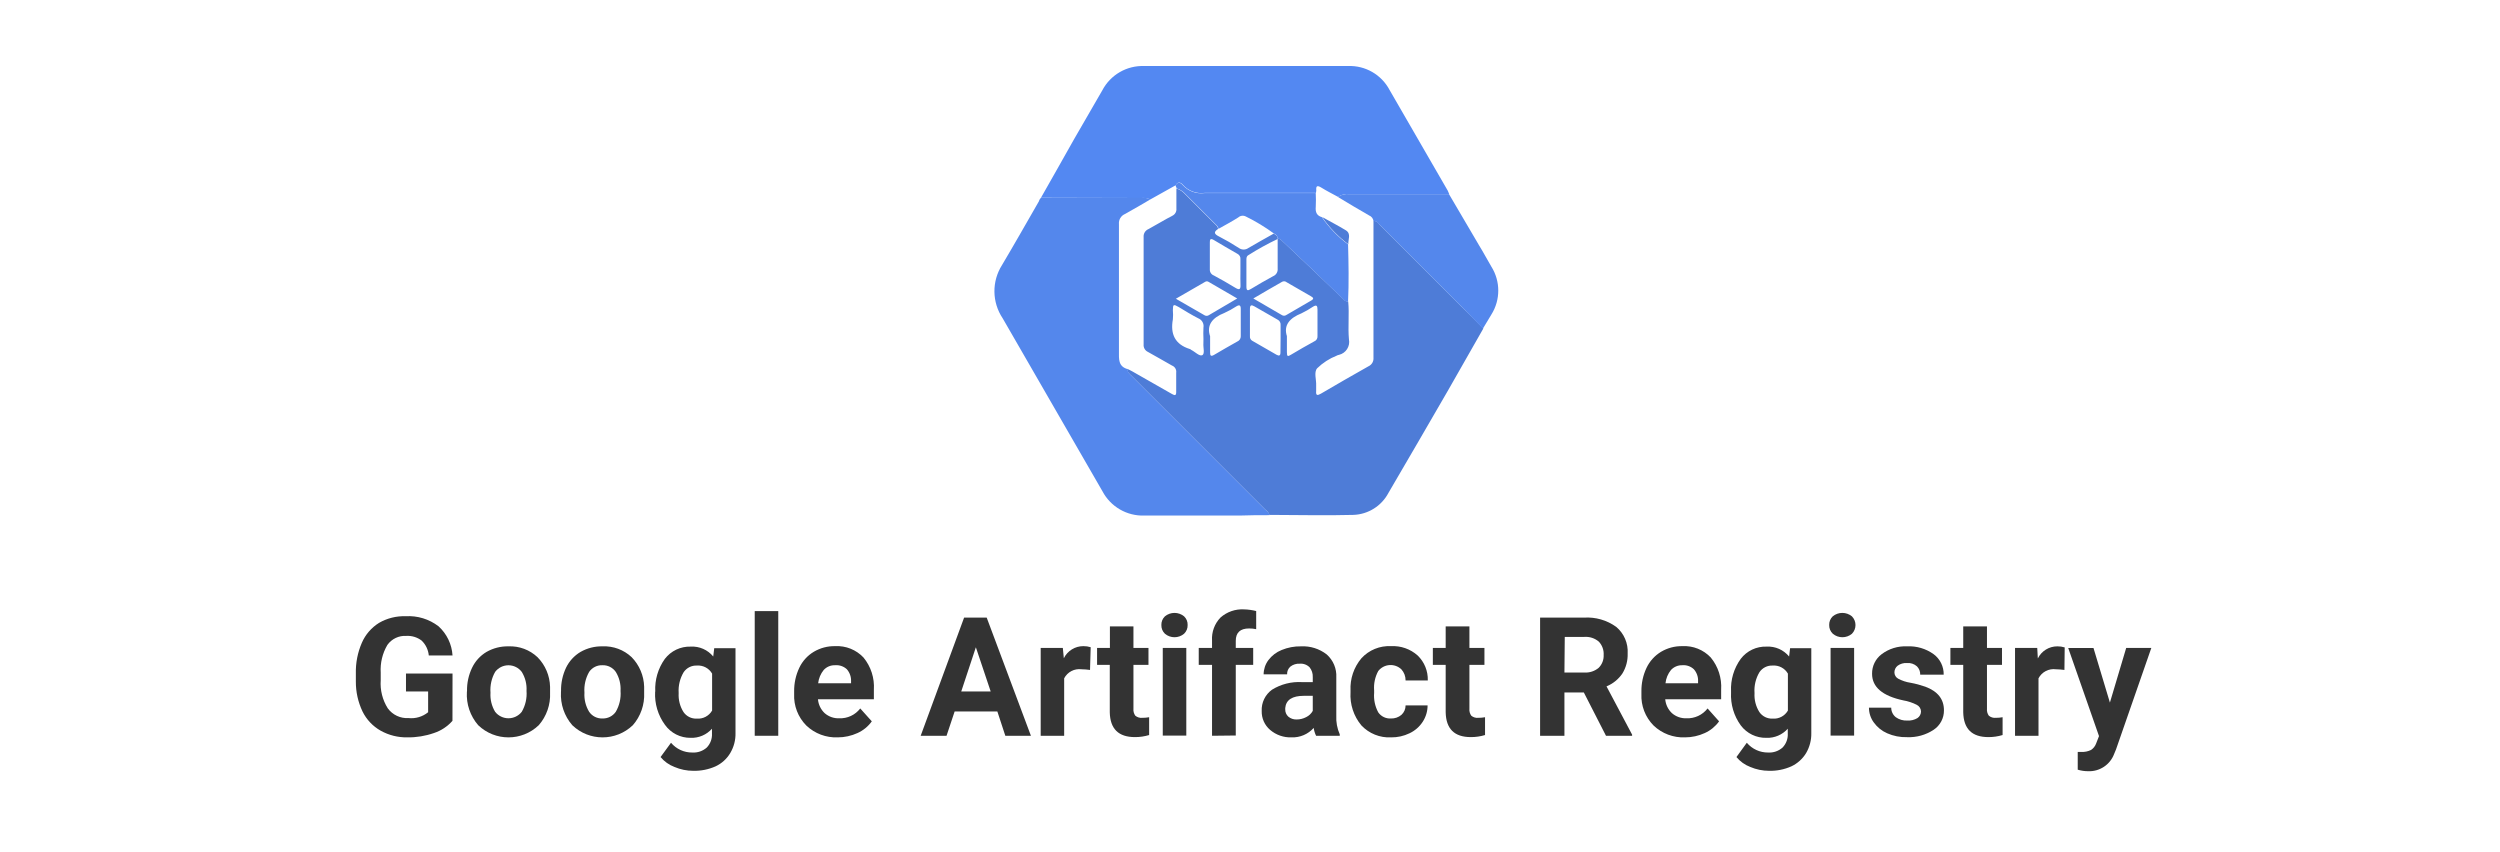
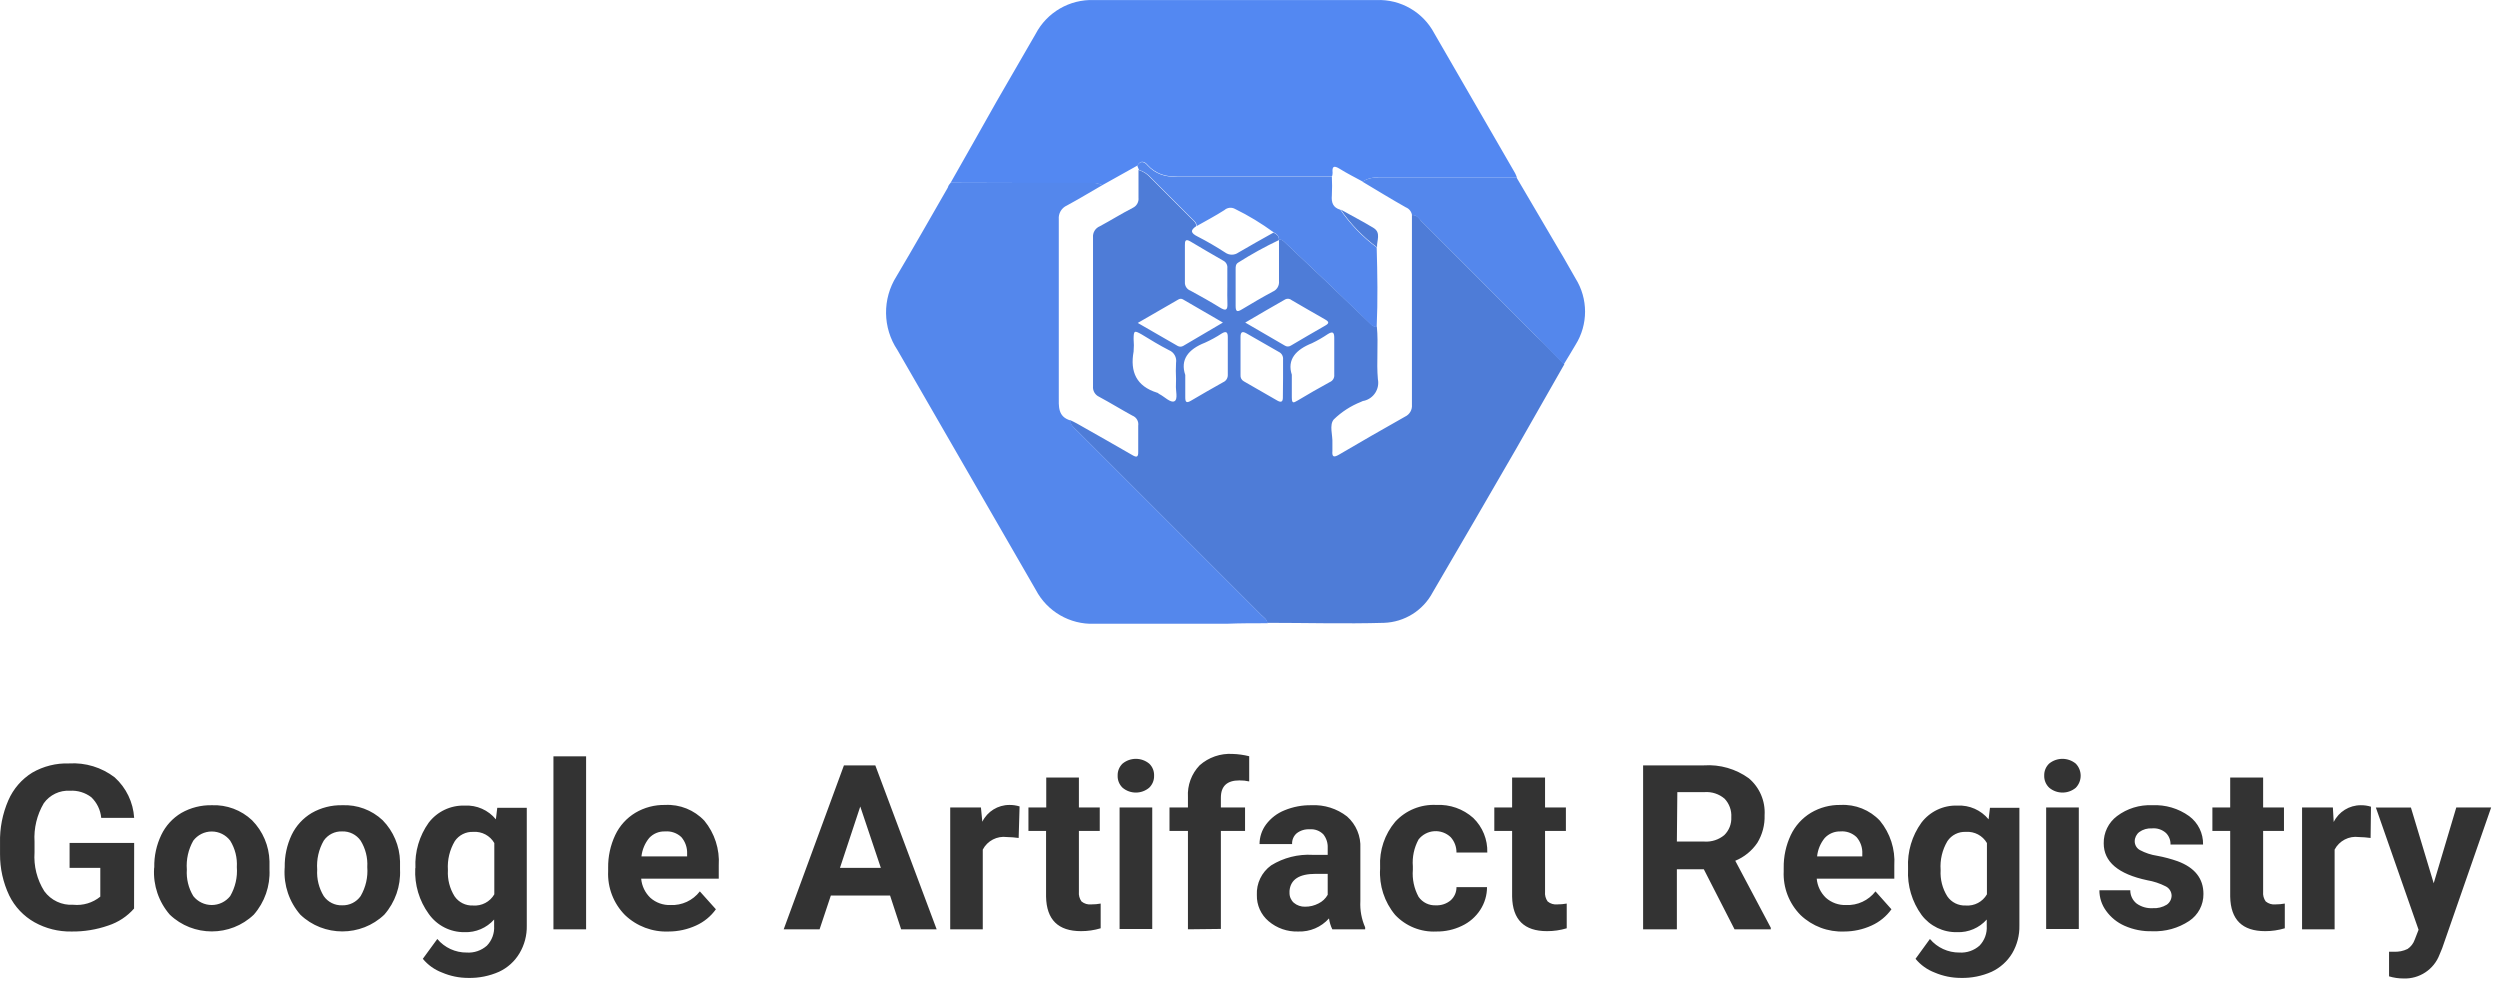
- <svg xmlns="http://www.w3.org/2000/svg" id="Layer_1" data-name="Layer 1" viewBox="0 0 376 128">
-   <defs>
-     <style>.cls-1{fill:#4e7cd7;}.cls-2{fill:#5388f2;}.cls-3{fill:#5487ec;}.cls-4{fill:#333;}</style>
-   </defs>
-   <path class="cls-1" d="M223.09,49.41q-2.62,4.62-5.26,9.23-4.47,7.74-9,15.48a6.21,6.21,0,0,1-5.29,3.32c-4.21.12-8.43,0-12.65,0-.06-.41-.4-.6-.65-.85l-20-20c-.32-.32-.73-.59-.71-1.12.25.12.5.23.74.37q3,1.69,6,3.42c.47.28.64.21.63-.35,0-1,0-1.89,0-2.84a1,1,0,0,0-.63-1.09c-1.21-.66-2.39-1.39-3.62-2.05A1.13,1.13,0,0,1,172,51.8q0-8.07,0-16.14a1.19,1.19,0,0,1,.74-1.21c1.21-.65,2.37-1.38,3.58-2a1.08,1.08,0,0,0,.61-1.1c0-1,0-2,0-3a2.89,2.89,0,0,1,1.34.88l4.39,4.39c.23.24.53.43.53.82-.69.46-.58.76.14,1.12a34.4,34.4,0,0,1,3,1.74,1.22,1.22,0,0,0,1.43,0c1.25-.74,2.53-1.44,3.8-2.16.34.17.63.37.59.81a40.94,40.94,0,0,0-4.4,2.43c-.29.17-.29.44-.29.72,0,1.35,0,2.7,0,4,0,.65.2.65.68.36,1.1-.66,2.2-1.31,3.34-1.92a1.11,1.11,0,0,0,.68-1.14c0-1.5,0-3,0-4.5.32-.06.5.16.7.35l4.23,4L202.06,45a.9.9,0,0,0,.71.35c.18,1.89-.06,3.8.11,5.68a2,2,0,0,1-1.5,2.34c-.11,0-.23.07-.34.12a8.92,8.92,0,0,0-2.94,1.9c-.52.61-.1,1.71-.15,2.59,0,.28,0,.56,0,.83-.06.68.17.71.71.4,2.37-1.39,4.76-2.77,7.16-4.12a1.29,1.29,0,0,0,.75-1.29c0-4.62,0-9.24,0-13.87,0-2.23,0-4.46,0-6.69.52-.07.76.34,1,.63q6.2,6.19,12.38,12.39C221.06,47.3,222.07,48.36,223.09,49.41ZM188.5,44.89l4.28,2.49a.6.6,0,0,0,.68,0c1.23-.73,2.47-1.45,3.71-2.16.47-.26.4-.43,0-.66-1.22-.69-2.43-1.4-3.64-2.1a.62.62,0,0,0-.68-.09C191.42,43.19,190,44,188.5,44.89Zm-2.42,0-4.31-2.5a.47.47,0,0,0-.52,0l-4.4,2.54,4.32,2.49a.6.6,0,0,0,.61,0ZM182,50.57c0,1,0,1.72,0,2.42,0,.51.11.67.62.37,1.15-.69,2.32-1.34,3.48-2a.83.83,0,0,0,.51-.79q0-2.05,0-4.11c0-.54-.18-.67-.65-.39a13.14,13.14,0,0,1-1.82,1C182.3,47.79,181.44,48.93,182,50.57ZM186.56,41c0-.67,0-1.34,0-2a.81.81,0,0,0-.44-.82c-1.2-.68-2.38-1.38-3.56-2.08-.54-.32-.61-.06-.6.41,0,1.35,0,2.69,0,4a.92.92,0,0,0,.6.92c1.07.58,2.14,1.18,3.18,1.82.6.37.87.37.83-.43C186.54,42.23,186.56,41.61,186.56,41ZM181,51a16.82,16.82,0,0,1,0-1.74,1.25,1.25,0,0,0-.77-1.38c-1-.51-2-1.12-2.93-1.69-.82-.47-.89-.44-.9.47a7.82,7.82,0,0,1,0,1.37c-.4,2.21.31,3.76,2.54,4.46.08,0,.15.1.23.14.57.28,1.23,1,1.65.79s.12-1.16.17-1.78C181,51.46,181,51.24,181,51Zm12.55-.45c0,1,0,1.72,0,2.42s.15.66.63.37c1.15-.69,2.32-1.36,3.49-2a.77.77,0,0,0,.48-.79c0-1.35,0-2.7,0-4,0-.57-.14-.75-.68-.42a13.72,13.72,0,0,1-1.74,1C194,47.82,193,48.89,193.56,50.58Zm-.95.34h0c0-.67,0-1.34,0-2a.81.81,0,0,0-.46-.82c-1.17-.66-2.33-1.34-3.49-2-.45-.26-.66-.19-.66.38,0,1.37,0,2.75,0,4.13a.69.69,0,0,0,.36.68c1.22.69,2.43,1.4,3.65,2.1.38.21.58.13.58-.33Z" />
-   <path class="cls-2" d="M156.56,29.74c1.68-2.94,3.34-5.9,5-8.84,1.4-2.44,2.82-4.87,4.22-7.3a6.84,6.84,0,0,1,6.32-3.67h30.63a6.77,6.77,0,0,1,6.26,3.6l8.76,15.16a3.75,3.75,0,0,1,.21.5h-15a2.54,2.54,0,0,0-1.72.42c-.85-.46-1.72-.9-2.54-1.41-.63-.38-.79-.2-.73.45a1.49,1.49,0,0,1-.05.36c-5.57,0-11.15,0-16.73,0a3.72,3.72,0,0,1-3.27-1.2c-.3-.37-.76-.57-1.09.05L173,30a2.48,2.48,0,0,0-1.34-.22Z" />
-   <path class="cls-3" d="M156.56,29.74h15.12A2.48,2.48,0,0,1,173,30c-1.28.74-2.54,1.5-3.83,2.2a1.49,1.49,0,0,0-.88,1.5q0,9.57,0,19.14c0,1.14-.13,2.26,1.29,2.67,0,.53.39.8.71,1.12l20,20c.25.25.59.44.65.85-1.5,0-3,0-4.49.06H172.13a6.86,6.86,0,0,1-6.33-3.67q-7.5-13-15-26a7.33,7.33,0,0,1-.1-8c1.89-3.18,3.71-6.4,5.56-9.61C156.32,30,156.45,29.89,156.56,29.74Z" />
-   <path class="cls-3" d="M201.21,29.62a2.54,2.54,0,0,1,1.72-.42h15q2.28,3.86,4.54,7.73c.62,1,1.21,2.12,1.83,3.17a6.77,6.77,0,0,1,0,7.21c-.41.71-.85,1.41-1.27,2.11-1-1-2-2.11-3.07-3.14q-6.18-6.21-12.38-12.39c-.29-.29-.53-.7-1-.63a1.07,1.07,0,0,0-.67-.86C204.33,31.51,202.77,30.55,201.21,29.62Z" />
-   <path class="cls-3" d="M176.8,27.89c.33-.62.79-.42,1.09-.05a3.72,3.72,0,0,0,3.27,1.2c5.58,0,11.16,0,16.73,0a20.48,20.48,0,0,1,0,2.07c-.07.78.13,1.32.92,1.55a17.2,17.2,0,0,0,3.94,4.09c.08,2.88.13,5.75,0,8.63a.9.9,0,0,1-.71-.35l-4.95-4.76-4.23-4c-.2-.19-.38-.41-.7-.35h0c0-.44-.25-.64-.58-.81a27.5,27.5,0,0,0-4.19-2.54,1,1,0,0,0-1.15.13c-1,.64-2,1.16-3,1.73,0-.39-.3-.58-.53-.82l-4.39-4.39a2.89,2.89,0,0,0-1.34-.88Z" />
-   <path class="cls-1" d="M198.85,32.64c1.19.67,2.41,1.29,3.57,2,.83.52.32,1.38.37,2.09A17.2,17.2,0,0,1,198.85,32.64Z" />
-   <path class="cls-4" d="M68.05,108.41a6.32,6.32,0,0,1-2.79,1.84,11.63,11.63,0,0,1-4,.65,7.94,7.94,0,0,1-4-1A6.72,6.72,0,0,1,54.52,107a10.32,10.32,0,0,1-1-4.5v-1.21a10.93,10.93,0,0,1,.9-4.61,6.64,6.64,0,0,1,2.59-3,7.49,7.49,0,0,1,4-1,7.39,7.39,0,0,1,4.94,1.51,6.45,6.45,0,0,1,2.11,4.39H64.49a3.55,3.55,0,0,0-1.08-2.24,3.47,3.47,0,0,0-2.3-.7A3.25,3.25,0,0,0,58.26,97a7.34,7.34,0,0,0-1,4.17v1.14a7,7,0,0,0,1.06,4.22A3.6,3.6,0,0,0,61.45,108a4,4,0,0,0,2.94-.88V104H61.06v-2.7h7Z" />
-   <path class="cls-4" d="M70.24,103.93a7.76,7.76,0,0,1,.76-3.5,5.56,5.56,0,0,1,2.17-2.38,6.39,6.39,0,0,1,3.31-.84,6,6,0,0,1,4.36,1.63,6.57,6.57,0,0,1,1.89,4.45l0,.9a6.92,6.92,0,0,1-1.7,4.88,6.58,6.58,0,0,1-9.11,0,7,7,0,0,1-1.7-5Zm3.53.25a4.94,4.94,0,0,0,.7,2.88,2.55,2.55,0,0,0,4,0,5.42,5.42,0,0,0,.72-3.15,4.87,4.87,0,0,0-.72-2.86,2.51,2.51,0,0,0-4,0A5.5,5.5,0,0,0,73.77,104.18Z" />
-   <path class="cls-4" d="M84.38,103.93a7.89,7.89,0,0,1,.75-3.5,5.59,5.59,0,0,1,2.18-2.38,6.38,6.38,0,0,1,3.3-.84A6,6,0,0,1,95,98.84a6.61,6.61,0,0,1,1.88,4.45l0,.9a6.92,6.92,0,0,1-1.7,4.88,6.58,6.58,0,0,1-9.11,0,7,7,0,0,1-1.7-5Zm3.52.25a4.94,4.94,0,0,0,.71,2.88,2.33,2.33,0,0,0,2,1,2.35,2.35,0,0,0,2-1,5.42,5.42,0,0,0,.72-3.15,4.87,4.87,0,0,0-.72-2.86,2.34,2.34,0,0,0-2-1,2.31,2.31,0,0,0-2,1A5.49,5.49,0,0,0,87.9,104.18Z" />
-   <path class="cls-4" d="M98.55,104a7.78,7.78,0,0,1,1.44-4.9,4.72,4.72,0,0,1,3.9-1.85,4.08,4.08,0,0,1,3.38,1.49l.15-1.25h3.2v12.77a5.62,5.62,0,0,1-.79,3,5.06,5.06,0,0,1-2.21,2,7.79,7.79,0,0,1-3.35.67,7.17,7.17,0,0,1-2.83-.58,5,5,0,0,1-2.09-1.49l1.57-2.15a4.12,4.12,0,0,0,3.19,1.47,3,3,0,0,0,2.19-.75,2.82,2.82,0,0,0,.78-2.13v-.7a4.09,4.09,0,0,1-3.21,1.37A4.67,4.67,0,0,1,100,109a7.73,7.73,0,0,1-1.47-4.94Zm3.52.26a4.82,4.82,0,0,0,.72,2.82,2.29,2.29,0,0,0,2,1,2.44,2.44,0,0,0,2.31-1.21v-5.56a2.43,2.43,0,0,0-2.28-1.21,2.29,2.29,0,0,0-2,1A5.43,5.43,0,0,0,102.07,104.22Z" />
-   <path class="cls-4" d="M117.05,110.66h-3.54V91.91h3.54Z" />
-   <path class="cls-4" d="M126,110.9a6.46,6.46,0,0,1-4.73-1.78,6.33,6.33,0,0,1-1.83-4.75V104a8.06,8.06,0,0,1,.77-3.56,5.61,5.61,0,0,1,2.18-2.41,6.07,6.07,0,0,1,3.22-.85,5.46,5.46,0,0,1,4.26,1.71,6.92,6.92,0,0,1,1.56,4.84v1.44h-8.41a3.27,3.27,0,0,0,1,2.08,3.12,3.12,0,0,0,2.18.78,3.78,3.78,0,0,0,3.18-1.48l1.74,1.94a5.34,5.34,0,0,1-2.15,1.76A7.15,7.15,0,0,1,126,110.9Zm-.41-10.85a2.22,2.22,0,0,0-1.7.71,3.83,3.83,0,0,0-.84,2H128v-.28a2.6,2.6,0,0,0-.63-1.82A2.29,2.29,0,0,0,125.63,100.05Z" />
-   <path class="cls-4" d="M150,107h-6.42l-1.22,3.66h-3.89L145,92.89h3.4l6.65,17.77H151.2Zm-5.43-3H149l-2.23-6.65Z" />
-   <path class="cls-4" d="M163.94,100.76a10.53,10.53,0,0,0-1.27-.1,2.57,2.57,0,0,0-2.62,1.36v8.64h-3.53V97.45h3.33L160,99a3.26,3.26,0,0,1,2.94-1.82,3.57,3.57,0,0,1,1.1.16Z" />
-   <path class="cls-4" d="M170.47,94.21v3.24h2.26V100h-2.26v6.59a1.55,1.55,0,0,0,.28,1.05,1.43,1.43,0,0,0,1.08.32,5.26,5.26,0,0,0,1-.09v2.68a7.27,7.27,0,0,1-2.13.31c-2.48,0-3.74-1.24-3.79-3.74V100H165V97.45h1.93V94.21Z" />
-   <path class="cls-4" d="M174.67,94a1.73,1.73,0,0,1,.53-1.3,2.27,2.27,0,0,1,2.89,0,1.7,1.7,0,0,1,.53,1.3,1.73,1.73,0,0,1-.54,1.32,2.24,2.24,0,0,1-2.87,0A1.73,1.73,0,0,1,174.67,94Zm3.75,16.63h-3.54V97.45h3.54Z" />
-   <path class="cls-4" d="M182.29,110.66V100h-2V97.45h2V96.33a4.57,4.57,0,0,1,1.27-3.45,4.93,4.93,0,0,1,3.57-1.23,8.53,8.53,0,0,1,1.8.25l0,2.73a4.63,4.63,0,0,0-1.07-.11c-1.33,0-2,.62-2,1.87v1.06h2.62V100h-2.62v10.62Z" />
-   <path class="cls-4" d="M197.94,110.66a3.91,3.91,0,0,1-.36-1.18,4.25,4.25,0,0,1-3.33,1.42,4.7,4.7,0,0,1-3.22-1.12,3.6,3.6,0,0,1-1.27-2.83,3.74,3.74,0,0,1,1.55-3.22,7.7,7.7,0,0,1,4.5-1.14h1.63v-.76a2.19,2.19,0,0,0-.47-1.46,1.86,1.86,0,0,0-1.49-.55,2.09,2.09,0,0,0-1.4.43,1.45,1.45,0,0,0-.5,1.17h-3.53a3.59,3.59,0,0,1,.71-2.13,4.68,4.68,0,0,1,2-1.53,7.29,7.29,0,0,1,2.91-.55,5.81,5.81,0,0,1,3.87,1.22,4.29,4.29,0,0,1,1.44,3.45v5.73a6.22,6.22,0,0,0,.52,2.84v.21ZM195,108.21a3.07,3.07,0,0,0,1.44-.35,2.29,2.29,0,0,0,1-.94v-2.27h-1.32c-1.77,0-2.71.61-2.82,1.84v.2a1.42,1.42,0,0,0,.46,1.09A1.82,1.82,0,0,0,195,108.21Z" />
-   <path class="cls-4" d="M209.18,108.06a2.32,2.32,0,0,0,1.59-.54,1.9,1.9,0,0,0,.63-1.43h3.31a4.52,4.52,0,0,1-.73,2.46,4.79,4.79,0,0,1-2,1.74,6.14,6.14,0,0,1-2.76.61,5.74,5.74,0,0,1-4.47-1.8,7.11,7.11,0,0,1-1.63-5v-.23A7,7,0,0,1,204.76,99a5.65,5.65,0,0,1,4.46-1.82,5.56,5.56,0,0,1,4,1.41,5,5,0,0,1,1.52,3.75H211.4a2.45,2.45,0,0,0-.63-1.67,2.36,2.36,0,0,0-3.48.25,5.22,5.22,0,0,0-.62,2.92v.36a5.27,5.27,0,0,0,.62,2.94A2.15,2.15,0,0,0,209.18,108.06Z" />
-   <path class="cls-4" d="M221,94.21v3.24h2.26V100H221v6.59a1.55,1.55,0,0,0,.28,1.05,1.41,1.41,0,0,0,1.07.32,5.37,5.37,0,0,0,1-.09v2.68a7.29,7.29,0,0,1-2.14.31c-2.47,0-3.73-1.24-3.78-3.74V100h-1.93V97.45h1.93V94.21Z" />
-   <path class="cls-4" d="M238.21,104.15h-2.92v6.51h-3.66V92.89h6.6a7.45,7.45,0,0,1,4.86,1.4,4.85,4.85,0,0,1,1.71,4,5.42,5.42,0,0,1-.79,3,5.34,5.34,0,0,1-2.39,1.94l3.85,7.26v.17h-3.93Zm-2.92-3h3a3.06,3.06,0,0,0,2.14-.7,2.54,2.54,0,0,0,.76-1.94,2.68,2.68,0,0,0-.72-2,3,3,0,0,0-2.19-.72h-2.94Z" />
-   <path class="cls-4" d="M253.43,110.9a6.47,6.47,0,0,1-4.73-1.78,6.33,6.33,0,0,1-1.83-4.75V104a8.06,8.06,0,0,1,.77-3.56,5.67,5.67,0,0,1,2.18-2.41,6.07,6.07,0,0,1,3.22-.85,5.46,5.46,0,0,1,4.26,1.71,6.92,6.92,0,0,1,1.56,4.84v1.44h-8.41a3.27,3.27,0,0,0,1,2.08,3.13,3.13,0,0,0,2.18.78,3.81,3.81,0,0,0,3.19-1.48l1.73,1.94a5.34,5.34,0,0,1-2.15,1.76A7.15,7.15,0,0,1,253.43,110.9Zm-.4-10.85a2.24,2.24,0,0,0-1.71.71,3.75,3.75,0,0,0-.83,2h4.9v-.28a2.55,2.55,0,0,0-.63-1.82A2.27,2.27,0,0,0,253,100.05Z" />
-   <path class="cls-4" d="M260.35,104a7.72,7.72,0,0,1,1.45-4.9,4.69,4.69,0,0,1,3.9-1.85,4.09,4.09,0,0,1,3.38,1.49l.15-1.25h3.19v12.77a5.71,5.71,0,0,1-.78,3,5.15,5.15,0,0,1-2.22,2,7.75,7.75,0,0,1-3.34.67,7.22,7.22,0,0,1-2.84-.58,5,5,0,0,1-2.08-1.49l1.56-2.15a4.14,4.14,0,0,0,3.2,1.47,3,3,0,0,0,2.18-.75,2.82,2.82,0,0,0,.78-2.13v-.7a4.09,4.09,0,0,1-3.21,1.37,4.68,4.68,0,0,1-3.85-1.86,7.73,7.73,0,0,1-1.47-4.94Zm3.53.26a4.82,4.82,0,0,0,.72,2.82,2.29,2.29,0,0,0,2,1,2.43,2.43,0,0,0,2.3-1.21v-5.56a2.43,2.43,0,0,0-2.28-1.21,2.27,2.27,0,0,0-2,1A5.35,5.35,0,0,0,263.88,104.22Z" />
-   <path class="cls-4" d="M275.11,94a1.73,1.73,0,0,1,.53-1.3,2.27,2.27,0,0,1,2.89,0,1.87,1.87,0,0,1,0,2.62,2.24,2.24,0,0,1-2.87,0A1.73,1.73,0,0,1,275.11,94Zm3.75,16.63h-3.54V97.45h3.54Z" />
-   <path class="cls-4" d="M288.92,107a1.15,1.15,0,0,0-.65-1,7,7,0,0,0-2-.66q-4.71-1-4.71-4A3.61,3.61,0,0,1,283,98.39a5.89,5.89,0,0,1,3.82-1.18,6.31,6.31,0,0,1,4,1.18,3.73,3.73,0,0,1,1.51,3.08h-3.53a1.68,1.68,0,0,0-.49-1.25,2,2,0,0,0-1.52-.5,2.14,2.14,0,0,0-1.38.4,1.28,1.28,0,0,0-.49,1,1.08,1.08,0,0,0,.56.95,5.81,5.81,0,0,0,1.87.62,14.55,14.55,0,0,1,2.22.59c1.86.69,2.8,1.87,2.8,3.55a3.46,3.46,0,0,1-1.55,2.93,6.74,6.74,0,0,1-4,1.11,6.91,6.91,0,0,1-3-.59,4.88,4.88,0,0,1-2-1.62,3.76,3.76,0,0,1-.73-2.23h3.35a1.82,1.82,0,0,0,.69,1.44,2.72,2.72,0,0,0,1.73.5,2.63,2.63,0,0,0,1.54-.38A1.22,1.22,0,0,0,288.92,107Z" />
-   <path class="cls-4" d="M298.84,94.21v3.24h2.26V100h-2.26v6.59a1.55,1.55,0,0,0,.28,1.05,1.42,1.42,0,0,0,1.07.32,5.37,5.37,0,0,0,1-.09v2.68a7.27,7.27,0,0,1-2.13.31c-2.48,0-3.74-1.24-3.79-3.74V100h-1.93V97.45h1.93V94.21Z" />
-   <path class="cls-4" d="M310.49,100.76a10.85,10.85,0,0,0-1.27-.1,2.58,2.58,0,0,0-2.63,1.36v8.64h-3.53V97.45h3.34l.09,1.58a3.26,3.26,0,0,1,2.94-1.82,3.52,3.52,0,0,1,1.1.16Z" />
-   <path class="cls-4" d="M317.33,105.67l2.45-8.22h3.78l-5.31,15.26-.29.7a4,4,0,0,1-3.91,2.58,5.36,5.36,0,0,1-1.56-.23v-2.67H313a3,3,0,0,0,1.5-.3,2,2,0,0,0,.77-1l.42-1.08-4.63-13.25h3.8Z" />
+ <svg xmlns="http://www.w3.org/2000/svg" viewBox="0 0 271 107" fill-rule="evenodd" clip-rule="evenodd" stroke-linejoin="round" stroke-miterlimit="2">
+   <path d="M169.573 39.486c-1.747 3.08-3.5 6.157-5.26 9.23-2.98 5.16-5.98 10.32-9 15.48a6.217 6.217 0 01-5.29 3.32c-4.21.12-8.43 0-12.65 0-.06-.41-.4-.6-.65-.85l-20-20c-.32-.32-.73-.59-.71-1.12.25.12.5.23.74.37 2 1.127 4 2.267 6 3.42.47.28.64.21.63-.35v-2.84a1.004 1.004 0 00-.63-1.09c-1.21-.66-2.39-1.39-3.62-2.05a1.133 1.133 0 01-.65-1.13v-16.14a1.193 1.193 0 01.74-1.21c1.21-.65 2.37-1.38 3.58-2 .417-.198.663-.642.61-1.1v-3c.521.16.985.466 1.34.88l4.39 4.39c.23.24.53.43.53.82-.69.46-.58.76.14 1.12 1.03.529 2.03 1.11 3 1.74a1.222 1.222 0 001.43 0c1.25-.74 2.53-1.44 3.8-2.16.34.17.63.37.59.81a41.034 41.034 0 00-4.4 2.43c-.29.17-.29.44-.29.72v4c0 .65.2.65.68.36 1.1-.66 2.2-1.31 3.34-1.92.453-.187.73-.653.68-1.14v-4.5c.32-.06.5.16.7.35l4.23 4 4.97 4.75c.17.22.432.349.71.35.18 1.89-.06 3.8.11 5.68a2.01 2.01 0 01-1.5 2.34c-.11 0-.23.07-.34.12a8.926 8.926 0 00-2.94 1.9c-.52.61-.1 1.71-.15 2.59v.83c-.06.68.17.71.71.4 2.37-1.39 4.76-2.77 7.16-4.12.497-.227.8-.746.75-1.29v-20.56c.52-.07.76.34 1 .63a7610.23 7610.23 0 0112.38 12.39c1.11 1.04 2.12 2.1 3.14 3.15zm-34.59-4.52l4.28 2.49a.6.6 0 00.68 0c1.23-.73 2.47-1.45 3.71-2.16.47-.26.4-.43 0-.66-1.22-.69-2.43-1.4-3.64-2.1a.621.621 0 00-.68-.09c-1.43.82-2.85 1.63-4.35 2.52zm-2.42 0l-4.31-2.5a.472.472 0 00-.52 0l-4.4 2.54 4.32 2.49a.6.6 0 00.61 0l4.3-2.53zm-4.08 5.68v2.42c0 .51.11.67.62.37 1.15-.69 2.32-1.34 3.48-2a.832.832 0 00.51-.79v-4.11c0-.54-.18-.67-.65-.39a13.13 13.13 0 01-1.82 1c-1.84.72-2.7 1.86-2.14 3.5zm4.56-9.57v-2a.81.81 0 00-.44-.82c-1.2-.68-2.38-1.38-3.56-2.08-.54-.32-.61-.06-.6.41v4c-.025.404.22.78.6.92 1.07.58 2.14 1.18 3.18 1.82.6.37.87.37.83-.43-.03-.59-.01-1.21-.01-1.82zm-5.56 10c-.03-.58-.03-1.16 0-1.74a1.254 1.254 0 00-.77-1.38c-1-.51-2-1.12-2.93-1.69-.82-.47-.89-.44-.9.47.04.456.04.914 0 1.37-.4 2.21.31 3.76 2.54 4.46.08 0 .15.1.23.14.57.28 1.23 1 1.65.79.42-.21.12-1.16.17-1.78.01-.18.01-.4.01-.64zm12.55-.45v2.42c0 .7.15.66.63.37 1.15-.69 2.32-1.36 3.49-2a.772.772 0 00.48-.79v-4c0-.57-.14-.75-.68-.42-.555.375-1.136.71-1.74 1-1.73.69-2.73 1.76-2.17 3.45l-.01-.03zm-.95.34v-2a.811.811 0 00-.46-.82c-1.17-.66-2.33-1.34-3.49-2-.45-.26-.66-.19-.66.38v4.13a.692.692 0 00.36.68c1.22.69 2.43 1.4 3.65 2.1.38.21.58.13.58-.33l.02-2.14z" fill="#4e7cd7" fill-rule="nonzero" />
+   <path d="M103.043 19.816c1.68-2.94 3.34-5.9 5-8.84 1.4-2.44 2.82-4.87 4.22-7.3a6.849 6.849 0 016.32-3.67h30.63a6.778 6.778 0 016.26 3.6l8.76 15.16c.082.16.152.328.21.5h-15a2.537 2.537 0 00-1.72.42c-.85-.46-1.72-.9-2.54-1.41-.63-.38-.79-.2-.73.45a1.51 1.51 0 01-.05.36h-16.73a3.725 3.725 0 01-3.27-1.2c-.3-.37-.76-.57-1.09.05l-3.83 2.14a2.474 2.474 0 00-1.34-.22l-15.1-.04z" fill="#5388f2" fill-rule="nonzero" />
+   <path d="M103.043 19.816h15.12c.456-.037.912.053 1.32.26-1.28.74-2.54 1.5-3.83 2.2a1.495 1.495 0 00-.88 1.5v19.14c0 1.14-.13 2.26 1.29 2.67 0 .53.39.8.71 1.12l20 20c.25.25.59.44.65.85-1.5 0-3 0-4.49.06h-14.32a6.869 6.869 0 01-6.33-3.67l-15-26a7.342 7.342 0 01-.1-8c1.89-3.18 3.71-6.4 5.56-9.61.06-.26.19-.37.3-.52zM147.693 19.696a2.537 2.537 0 011.72-.42h15c1.52 2.573 3.033 5.15 4.54 7.73.62 1 1.21 2.12 1.83 3.17a6.78 6.78 0 010 7.21c-.41.71-.85 1.41-1.27 2.11-1-1-2-2.11-3.07-3.14-4.12-4.14-8.247-8.27-12.38-12.39-.29-.29-.53-.7-1-.63a1.073 1.073 0 00-.67-.86c-1.58-.89-3.14-1.85-4.7-2.78zM123.283 17.966c.33-.62.79-.42 1.09-.05a3.725 3.725 0 003.27 1.2h16.73c.035.69.035 1.38 0 2.07-.07.78.13 1.32.92 1.55a17.217 17.217 0 003.94 4.09c.08 2.88.13 5.75 0 8.63a.901.901 0 01-.71-.35l-4.95-4.76-4.23-4c-.2-.19-.38-.41-.7-.35 0-.44-.25-.64-.58-.81a27.455 27.455 0 00-4.19-2.54 1.001 1.001 0 00-1.15.13c-1 .64-2 1.16-3 1.73 0-.39-.3-.58-.53-.82l-4.39-4.39a2.888 2.888 0 00-1.34-.88l-.18-.45z" fill="#5487ec" fill-rule="nonzero" />
+   <path d="M145.333 22.716c1.19.67 2.41 1.29 3.57 2 .83.52.32 1.38.37 2.09a17.217 17.217 0 01-3.94-4.09z" fill="#4e7cd7" fill-rule="nonzero" />
+   <path d="M14.533 98.486a6.319 6.319 0 01-2.79 1.84 11.635 11.635 0 01-4 .65 7.935 7.935 0 01-4-1 6.72 6.72 0 01-2.74-2.9 10.328 10.328 0 01-1-4.5v-1.21a10.916 10.916 0 01.9-4.61 6.647 6.647 0 012.59-3 7.494 7.494 0 014-1 7.393 7.393 0 014.94 1.51 6.453 6.453 0 012.11 4.39h-3.57a3.552 3.552 0 00-1.08-2.24 3.472 3.472 0 00-2.3-.7c-1.12-.07-2.2.446-2.85 1.36a7.342 7.342 0 00-1 4.17v1.14a6.997 6.997 0 001.06 4.22 3.602 3.602 0 003.13 1.47 4.003 4.003 0 002.94-.88v-3.12h-3.33v-2.7h7l-.01 7.11zM16.723 94.006a7.756 7.756 0 01.76-3.5 5.565 5.565 0 012.17-2.38 6.396 6.396 0 013.31-.84 6.005 6.005 0 014.36 1.63 6.572 6.572 0 011.89 4.45v.9a6.922 6.922 0 01-1.7 4.88c-2.53 2.427-6.58 2.427-9.11 0a7.003 7.003 0 01-1.7-5l.02-.14zm3.53.25a4.937 4.937 0 00.7 2.88 2.551 2.551 0 004 0 5.415 5.415 0 00.72-3.15 4.871 4.871 0 00-.72-2.86 2.512 2.512 0 00-4 0 5.5 5.5 0 00-.7 3.13zM30.863 94.006a7.893 7.893 0 01.75-3.5 5.594 5.594 0 012.18-2.38 6.378 6.378 0 013.3-.84 6.002 6.002 0 014.39 1.63 6.615 6.615 0 011.88 4.45v.9a6.922 6.922 0 01-1.7 4.88c-2.53 2.427-6.58 2.427-9.11 0a7.003 7.003 0 01-1.7-5l.01-.14zm3.52.25a4.94 4.94 0 00.71 2.88 2.331 2.331 0 002 1 2.353 2.353 0 002-1 5.415 5.415 0 00.72-3.15 4.871 4.871 0 00-.72-2.86 2.344 2.344 0 00-2-1 2.312 2.312 0 00-2 1 5.493 5.493 0 00-.71 3.13zM45.033 94.076a7.785 7.785 0 011.44-4.9 4.723 4.723 0 013.9-1.85 4.082 4.082 0 013.38 1.49l.15-1.25h3.2v12.77a5.62 5.62 0 01-.79 3 5.063 5.063 0 01-2.21 2 7.802 7.802 0 01-3.35.67 7.17 7.17 0 01-2.83-.58 5 5 0 01-2.09-1.49l1.57-2.15a4.12 4.12 0 003.19 1.47 3 3 0 002.19-.75 2.82 2.82 0 00.78-2.13v-.7a4.09 4.09 0 01-3.21 1.37 4.672 4.672 0 01-3.87-1.97 7.732 7.732 0 01-1.47-4.94l.02-.06zm3.52.26a4.82 4.82 0 00.72 2.82 2.291 2.291 0 002 1 2.445 2.445 0 002.31-1.21v-5.56a2.432 2.432 0 00-2.28-1.21 2.291 2.291 0 00-2 1 5.427 5.427 0 00-.75 3.12v.04zM59.993 81.986h3.54v18.75h-3.54zM72.483 100.976a6.46 6.46 0 01-4.73-1.78 6.332 6.332 0 01-1.83-4.75v-.37a8.062 8.062 0 01.77-3.56 5.614 5.614 0 012.18-2.41 6.075 6.075 0 013.22-.85 5.46 5.46 0 014.26 1.71 6.922 6.922 0 011.56 4.84v1.44h-8.41a3.268 3.268 0 001 2.08c.6.53 1.38.809 2.18.78a3.784 3.784 0 003.18-1.48l1.74 1.94a5.348 5.348 0 01-2.15 1.76 7.148 7.148 0 01-2.97.65zm-.41-10.85a2.223 2.223 0 00-1.7.71 3.825 3.825 0 00-.84 2h4.95v-.28a2.599 2.599 0 00-.63-1.82 2.292 2.292 0 00-1.74-.61h-.04zM96.483 97.076h-6.42l-1.22 3.66h-3.89l6.53-17.77h3.4l6.65 17.77h-3.85l-1.2-3.66zm-5.43-3h4.43l-2.23-6.65-2.2 6.65zM110.423 90.836a10.584 10.584 0 00-1.27-.1 2.576 2.576 0 00-2.62 1.36v8.64h-3.53v-13.21h3.33l.15 1.55a3.265 3.265 0 012.94-1.82c.373-.004.744.05 1.1.16l-.1 3.42zM116.953 84.286v3.24h2.26v2.55h-2.26v6.59c-.036.372.063.745.28 1.05.301.25.692.366 1.08.32.335.002.67-.028 1-.09v2.68a7.286 7.286 0 01-2.13.31c-2.48 0-3.74-1.24-3.79-3.74v-7.12h-1.91v-2.55h1.93v-3.24h3.54zM121.153 84.076a1.731 1.731 0 01.53-1.3 2.276 2.276 0 012.89 0 1.7 1.7 0 01.53 1.3c.018.497-.179.978-.54 1.32a2.246 2.246 0 01-2.87 0 1.733 1.733 0 01-.54-1.32zm3.75 16.63h-3.54v-13.18h3.54v13.18zM128.773 100.736v-10.66h-2v-2.55h2v-1.12a4.574 4.574 0 011.27-3.45 4.932 4.932 0 013.57-1.23 8.54 8.54 0 011.8.25v2.73a4.635 4.635 0 00-1.07-.11c-1.33 0-2 .62-2 1.87v1.06h2.62v2.55h-2.62v10.62l-3.57.04zM144.423 100.736a3.908 3.908 0 01-.36-1.18 4.253 4.253 0 01-3.33 1.42 4.7 4.7 0 01-3.22-1.12 3.602 3.602 0 01-1.27-2.83 3.743 3.743 0 011.55-3.22 7.7 7.7 0 014.5-1.14h1.63v-.76a2.196 2.196 0 00-.47-1.46 1.857 1.857 0 00-1.49-.55 2.093 2.093 0 00-1.4.43 1.452 1.452 0 00-.5 1.17h-3.53a3.593 3.593 0 01.71-2.13 4.68 4.68 0 012-1.53 7.294 7.294 0 012.91-.55 5.812 5.812 0 013.87 1.22 4.29 4.29 0 011.44 3.45v5.73a6.215 6.215 0 00.52 2.84v.21h-3.56zm-2.94-2.45c.501.003.996-.118 1.44-.35a2.288 2.288 0 001-.94v-2.27h-1.32c-1.77 0-2.71.61-2.82 1.84v.2a1.42 1.42 0 00.46 1.09c.345.292.788.446 1.24.43zM155.663 98.136a2.32 2.32 0 001.59-.54 1.9 1.9 0 00.63-1.43h3.31a4.523 4.523 0 01-.73 2.46 4.787 4.787 0 01-2 1.74 6.144 6.144 0 01-2.76.61 5.742 5.742 0 01-4.47-1.8 7.111 7.111 0 01-1.63-5v-.23a7.003 7.003 0 011.64-4.87 5.653 5.653 0 014.46-1.82 5.56 5.56 0 014 1.41 5.003 5.003 0 011.52 3.75h-3.34a2.455 2.455 0 00-.63-1.67 2.361 2.361 0 00-3.48.25 5.223 5.223 0 00-.62 2.92v.36a5.267 5.267 0 00.62 2.94 2.152 2.152 0 001.89.92zM167.483 84.286v3.24h2.26v2.55h-2.26v6.59c-.036.372.063.745.28 1.05.297.249.685.365 1.07.32.335 0 .67-.03 1-.09v2.68a7.281 7.281 0 01-2.14.31c-2.47 0-3.73-1.24-3.78-3.74v-7.12h-1.93v-2.55h1.93v-3.24h3.57zM184.693 94.226h-2.92v6.51h-3.66v-17.77h6.6a7.453 7.453 0 014.86 1.4 4.854 4.854 0 011.71 4 5.419 5.419 0 01-.79 3 5.34 5.34 0 01-2.39 1.94l3.85 7.26v.17h-3.93l-3.33-6.51zm-2.92-3h3a3.06 3.06 0 002.14-.7 2.54 2.54 0 00.76-1.94 2.682 2.682 0 00-.72-2 3.003 3.003 0 00-2.19-.72h-2.94l-.05 5.36zM199.913 100.976a6.473 6.473 0 01-4.73-1.78 6.332 6.332 0 01-1.83-4.75v-.37a8.062 8.062 0 01.77-3.56 5.668 5.668 0 012.18-2.41 6.075 6.075 0 013.22-.85 5.46 5.46 0 014.26 1.71 6.922 6.922 0 011.56 4.84v1.44h-8.41a3.268 3.268 0 001 2.08c.6.529 1.381.808 2.18.78a3.814 3.814 0 003.19-1.48l1.73 1.94a5.348 5.348 0 01-2.15 1.76 7.148 7.148 0 01-2.97.65zm-.4-10.85a2.242 2.242 0 00-1.71.71 3.75 3.75 0 00-.83 2h4.9v-.28a2.55 2.55 0 00-.63-1.82 2.268 2.268 0 00-1.76-.61h.03zM206.833 94.076a7.723 7.723 0 011.45-4.9 4.692 4.692 0 013.9-1.85 4.094 4.094 0 013.38 1.49l.15-1.25h3.19v12.77a5.703 5.703 0 01-.78 3 5.157 5.157 0 01-2.22 2 7.757 7.757 0 01-3.34.67 7.22 7.22 0 01-2.84-.58 4.995 4.995 0 01-2.08-1.49l1.56-2.15a4.141 4.141 0 003.2 1.47c.797.05 1.582-.22 2.18-.75a2.82 2.82 0 00.78-2.13v-.7a4.09 4.09 0 01-3.21 1.37 4.683 4.683 0 01-3.85-1.86 7.732 7.732 0 01-1.47-4.94v-.17zm3.53.26a4.82 4.82 0 00.72 2.82 2.291 2.291 0 002 1 2.435 2.435 0 002.3-1.21v-5.56a2.432 2.432 0 00-2.28-1.21 2.27 2.27 0 00-2 1 5.35 5.35 0 00-.74 3.12v.04zM221.593 84.076a1.731 1.731 0 01.53-1.3 2.276 2.276 0 012.89 0 1.88 1.88 0 010 2.62 2.246 2.246 0 01-2.87 0 1.73 1.73 0 01-.55-1.32zm3.75 16.63h-3.54v-13.18h3.54v13.18zM235.403 97.076a1.15 1.15 0 00-.65-1 6.997 6.997 0 00-2-.66c-3.14-.667-4.71-2-4.71-4a3.613 3.613 0 011.44-2.95 5.895 5.895 0 013.82-1.18 6.315 6.315 0 014 1.18 3.73 3.73 0 011.51 3.08h-3.53c.017-.466-.16-.92-.49-1.25a2 2 0 00-1.52-.5 2.14 2.14 0 00-1.38.4c-.307.24-.488.61-.49 1 0 .395.214.76.56.95a5.804 5.804 0 001.87.62c.754.138 1.497.335 2.22.59 1.86.69 2.8 1.87 2.8 3.55a3.464 3.464 0 01-1.55 2.93 6.744 6.744 0 01-4 1.11 6.91 6.91 0 01-3-.59 4.88 4.88 0 01-2-1.62 3.758 3.758 0 01-.73-2.23h3.35c-.004.56.251 1.092.69 1.44a2.718 2.718 0 001.73.5 2.63 2.63 0 001.54-.38c.323-.226.517-.596.52-.99zM245.323 84.286v3.24h2.26v2.55h-2.26v6.59c-.036.372.063.745.28 1.05.298.248.685.364 1.07.32.335 0 .67-.03 1-.09v2.68a7.286 7.286 0 01-2.13.31c-2.48 0-3.74-1.24-3.79-3.74v-7.12h-1.93v-2.55h1.93v-3.24h3.57zM256.973 90.836a10.794 10.794 0 00-1.27-.1 2.584 2.584 0 00-2.63 1.36v8.64h-3.53v-13.21h3.34l.09 1.58a3.265 3.265 0 012.94-1.82c.373-.005.744.049 1.1.16l-.04 3.39zM263.813 95.746l2.45-8.22h3.78l-5.31 15.26-.29.7a4.008 4.008 0 01-3.91 2.58 5.357 5.357 0 01-1.56-.23v-2.67h.51a3.004 3.004 0 001.5-.3c.358-.241.628-.592.77-1l.42-1.08-4.63-13.25h3.8l2.47 8.21z" fill="#333" fill-rule="nonzero" />
</svg>
